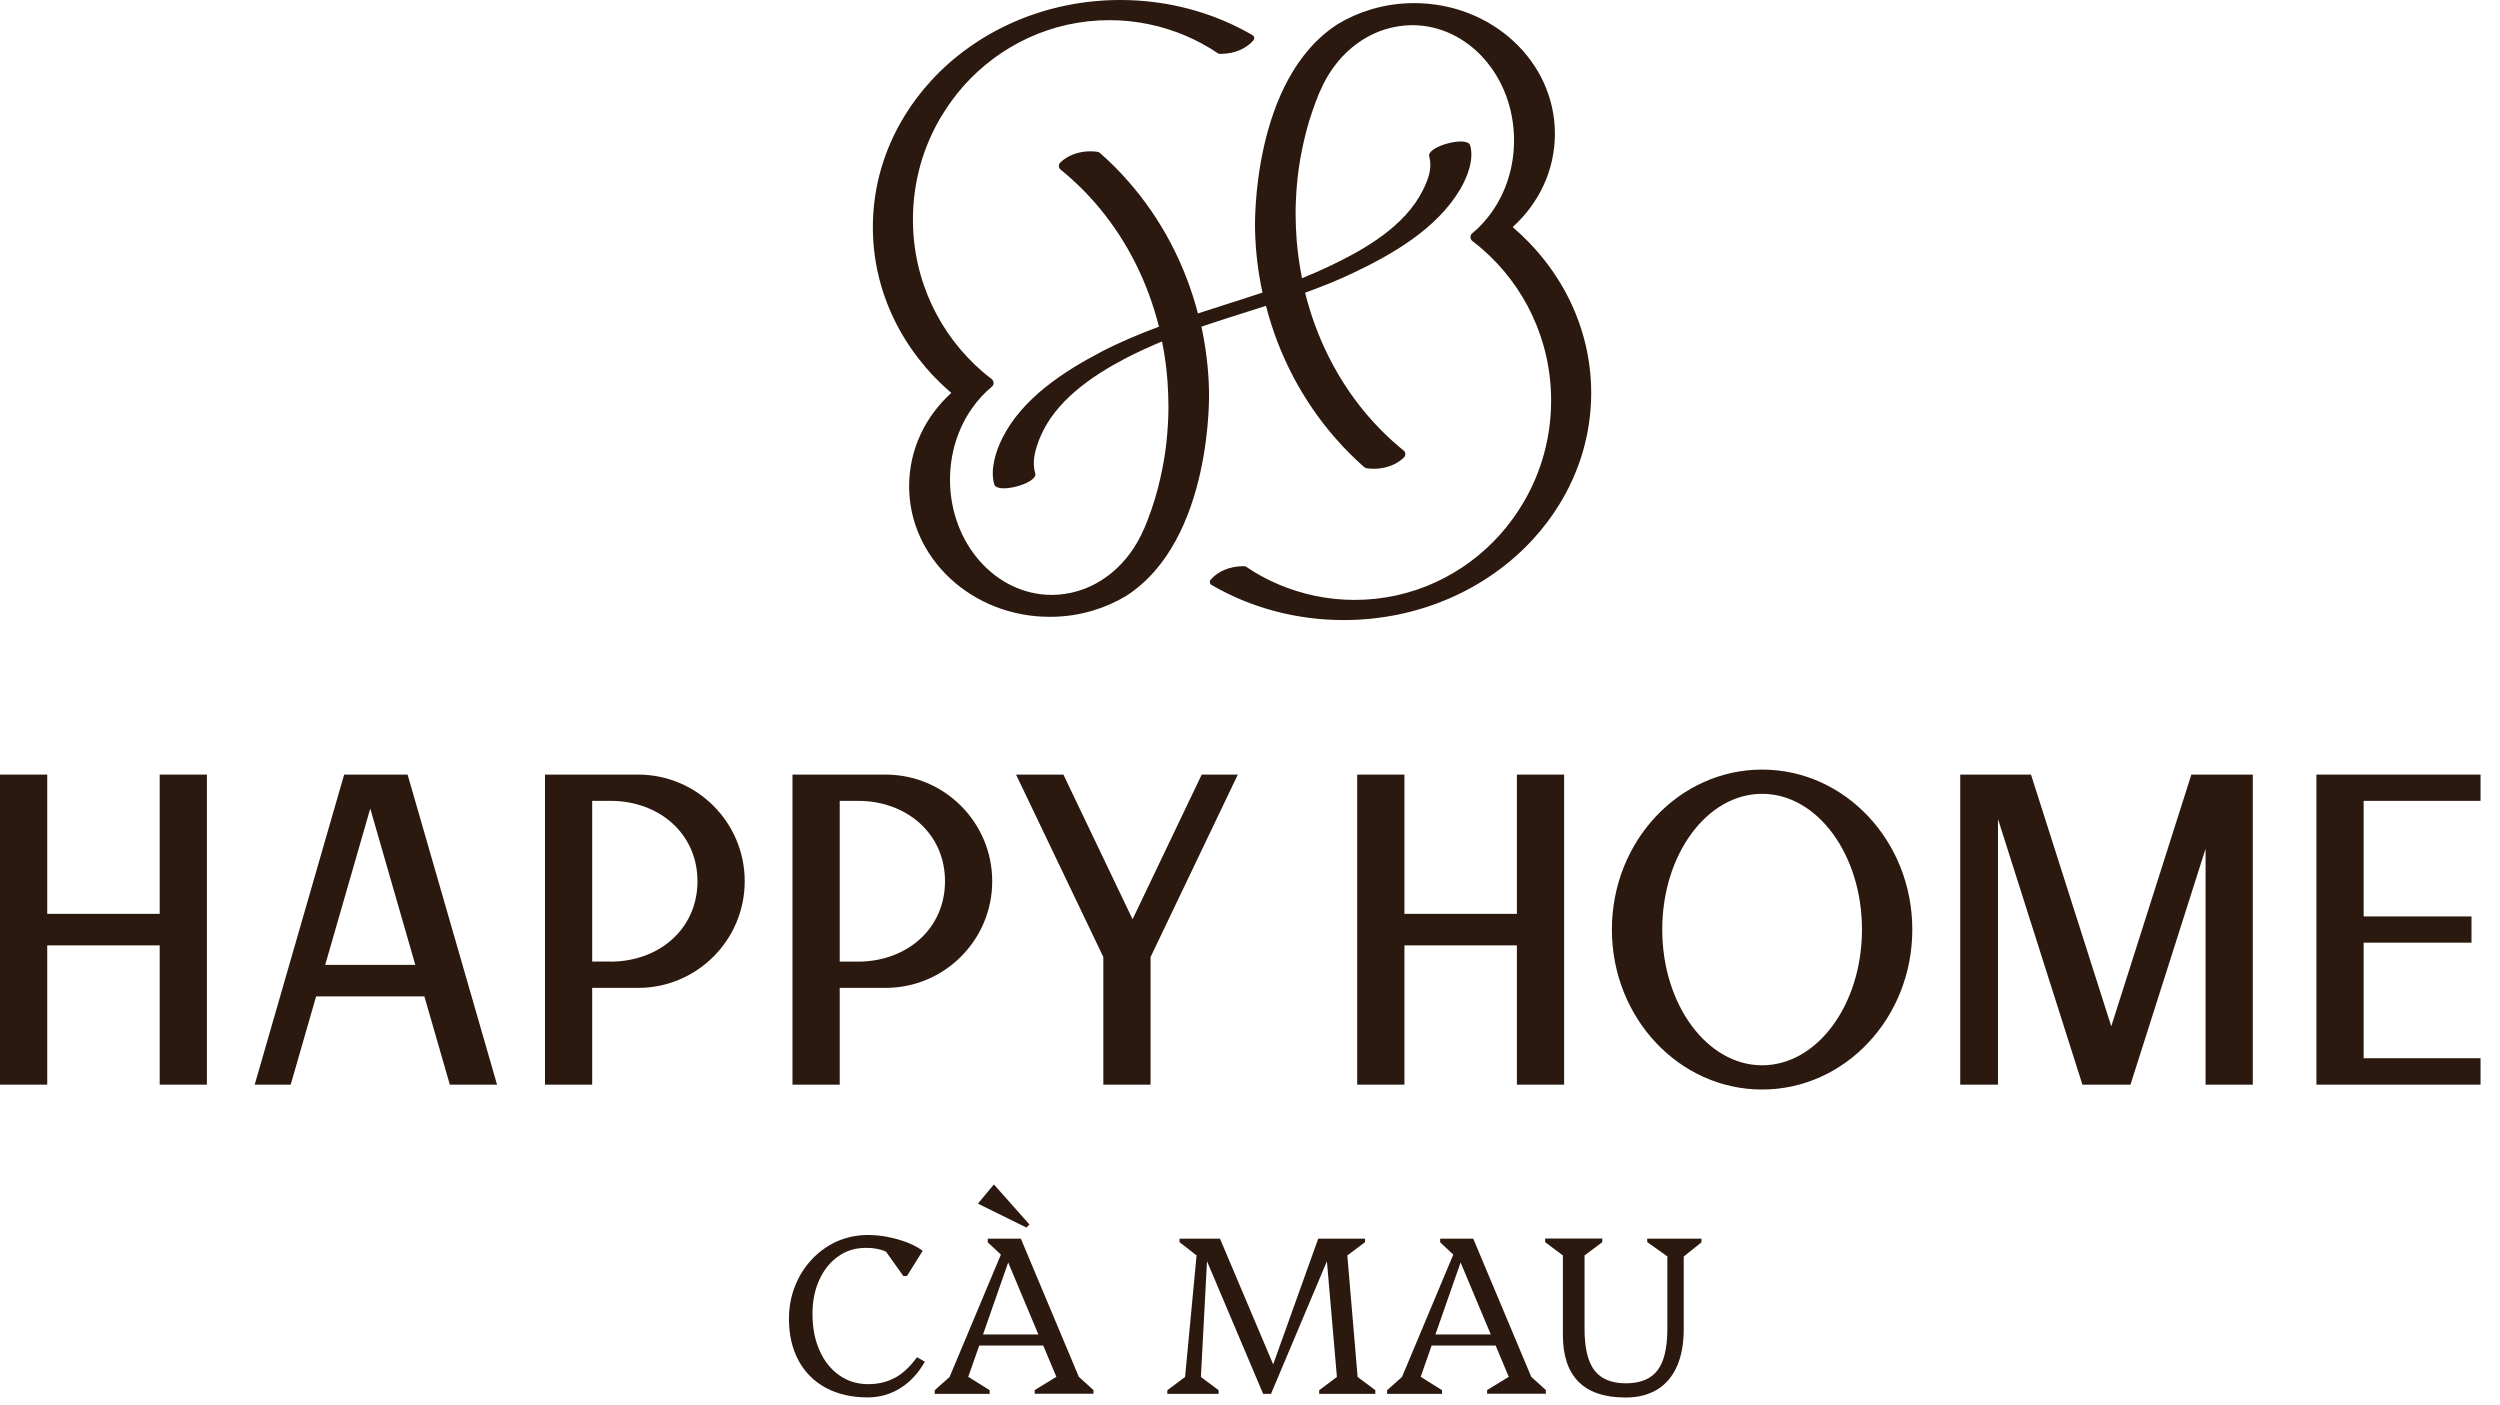
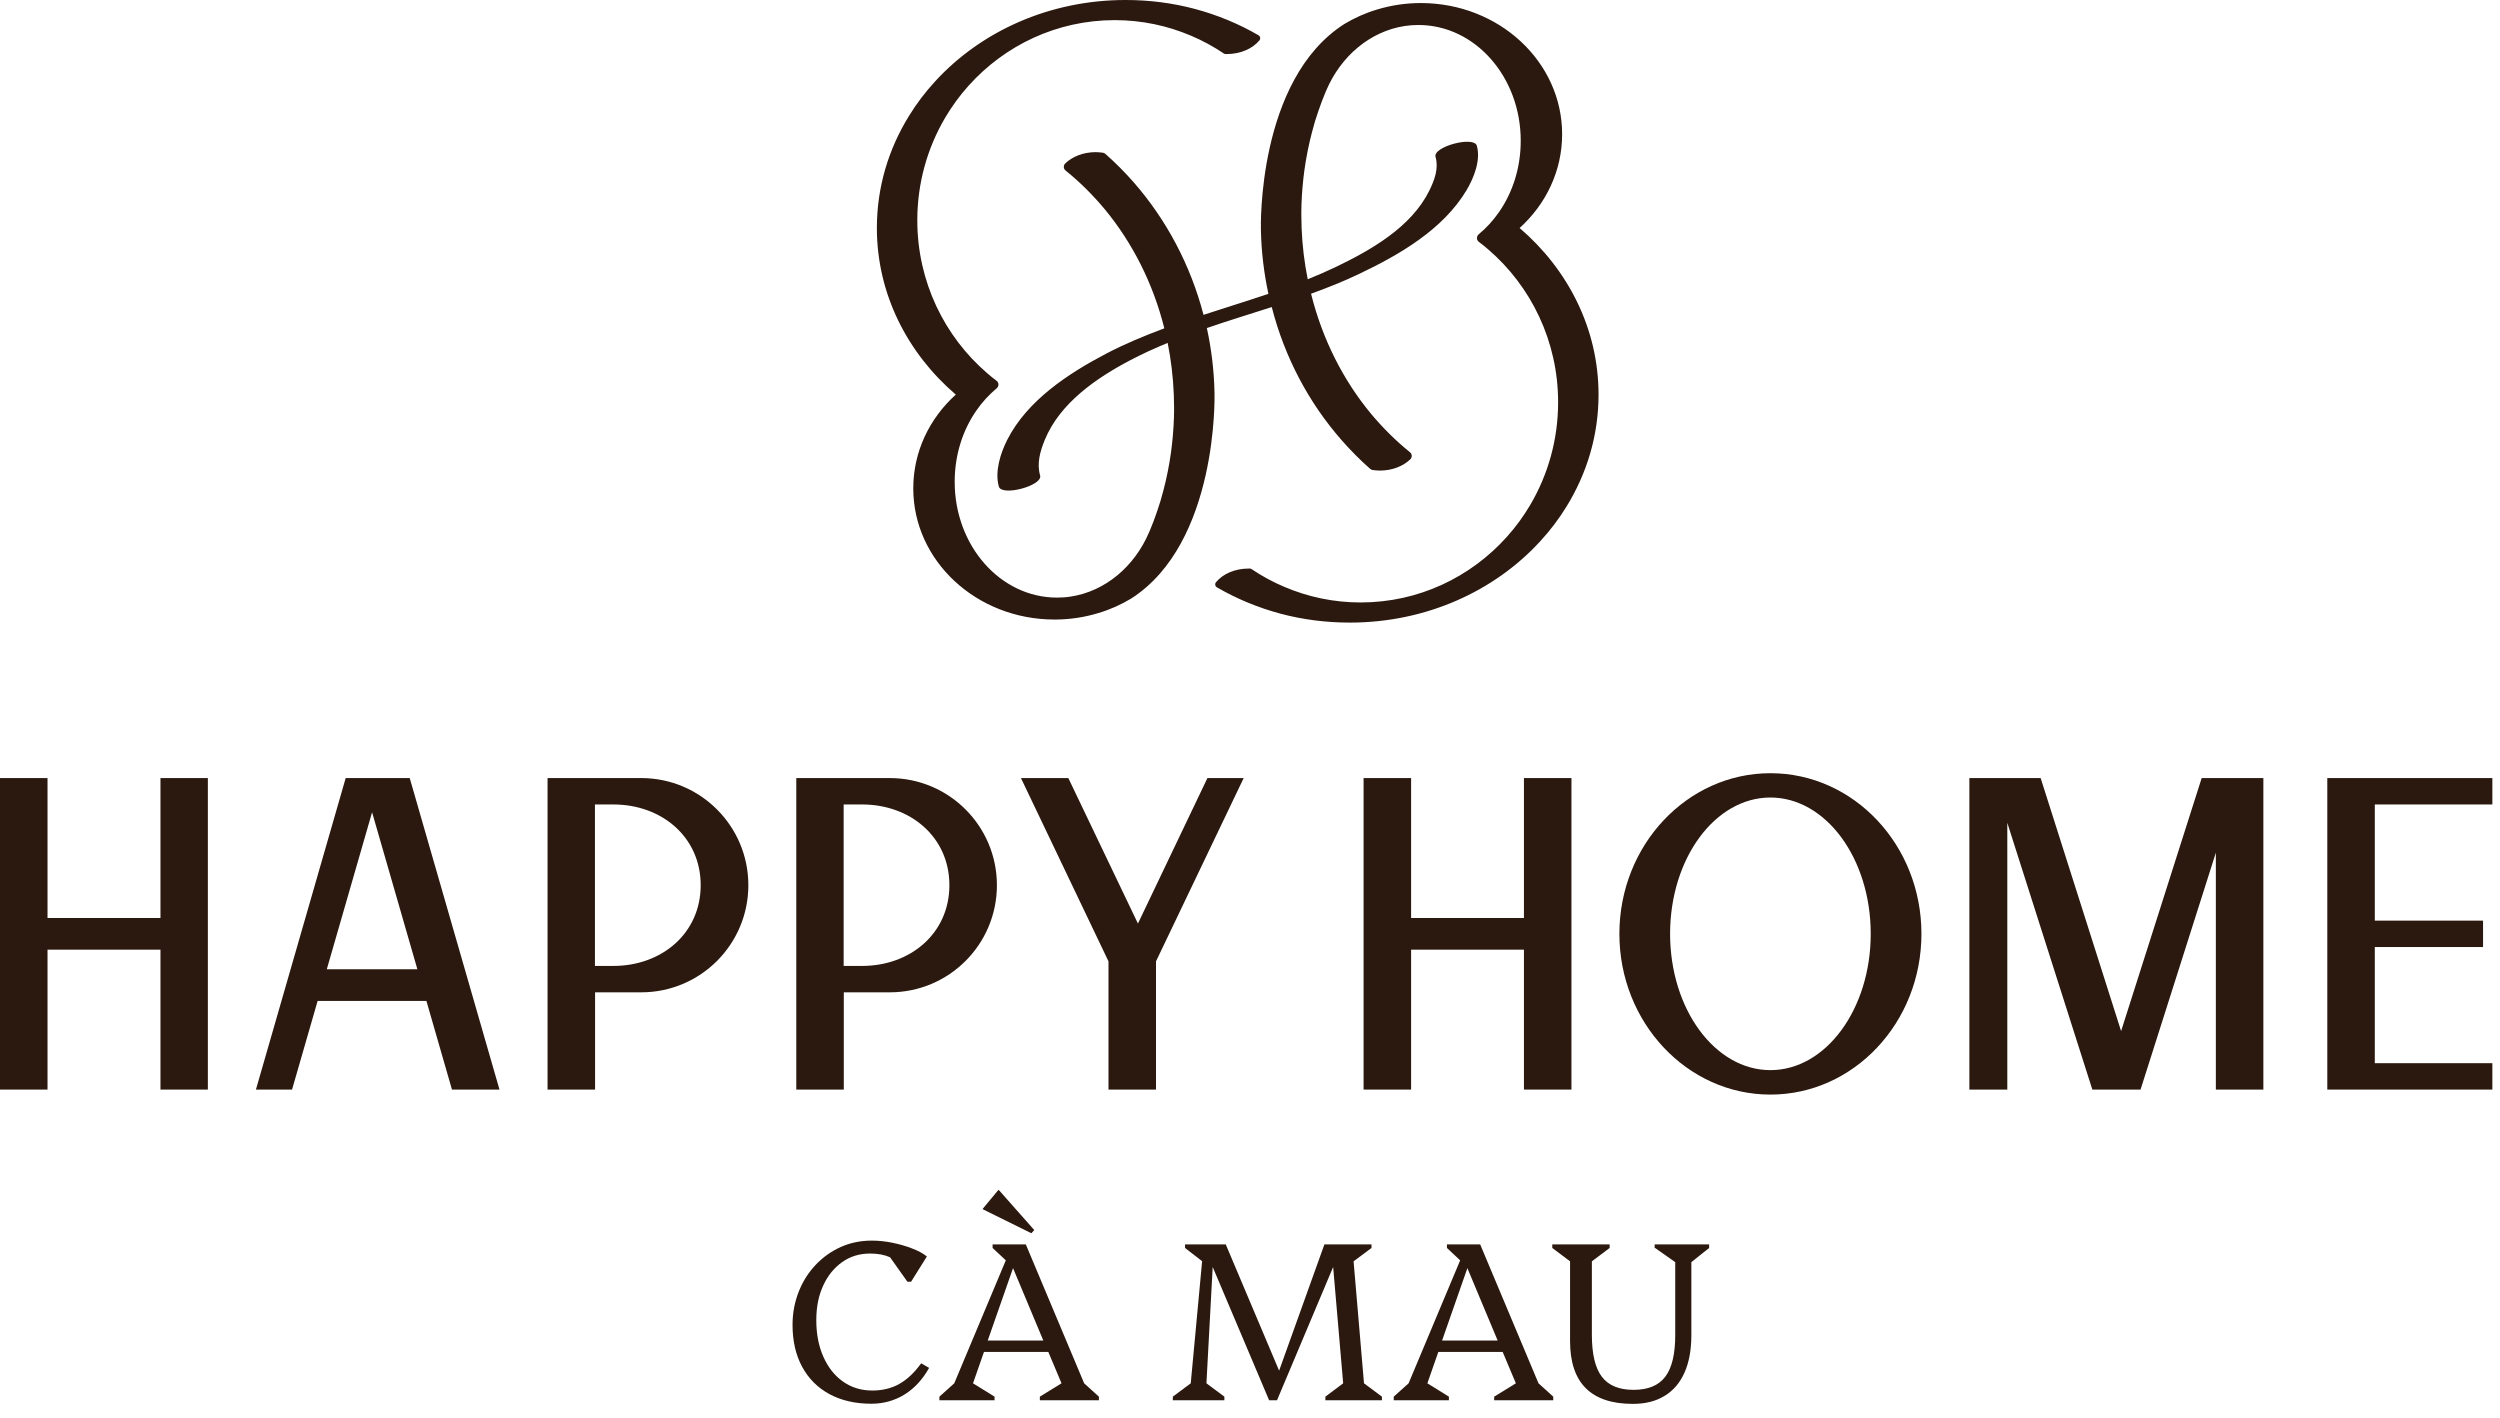
- <svg xmlns="http://www.w3.org/2000/svg" width="105" height="59" viewBox="0 0 105 59" fill="none">
-   <path d="M37.592 57.861C37.268 58.043 36.893 58.134 36.461 58.134C36.001 58.134 35.597 58.009 35.245 57.758C34.892 57.508 34.614 57.162 34.421 56.718C34.222 56.275 34.125 55.764 34.125 55.195C34.125 54.627 34.222 54.166 34.415 53.746C34.608 53.325 34.87 53.001 35.211 52.763C35.546 52.524 35.938 52.41 36.376 52.41C36.7 52.41 36.978 52.461 37.212 52.569L37.939 53.592H38.093L38.752 52.535C38.581 52.404 38.371 52.291 38.115 52.188C37.859 52.092 37.587 52.012 37.302 51.955C37.018 51.898 36.734 51.87 36.456 51.87C35.989 51.87 35.557 51.961 35.154 52.137C34.756 52.319 34.404 52.569 34.102 52.888C33.801 53.212 33.562 53.581 33.392 54.013C33.221 54.439 33.136 54.9 33.136 55.394C33.136 56.07 33.273 56.65 33.54 57.145C33.807 57.639 34.188 58.02 34.682 58.287C35.177 58.554 35.762 58.691 36.433 58.691C36.944 58.691 37.405 58.56 37.82 58.298C38.235 58.037 38.576 57.668 38.843 57.19L38.513 57.003C38.229 57.395 37.928 57.679 37.604 57.861H37.592Z" fill="#2B190F" />
-   <path d="M41.082 50.557L43.111 51.558L43.236 51.427L41.753 49.756H41.736L41.082 50.54V50.557Z" fill="#2B190F" />
-   <path d="M42.867 52.023H41.486V52.177L42.037 52.694L39.883 57.832L39.258 58.389V58.542H41.565V58.389L40.667 57.826L41.128 56.513H43.816L44.367 57.826L43.458 58.383V58.537H45.925V58.383L45.311 57.826L42.873 52.018L42.867 52.023ZM41.287 56.047L42.344 53.024L43.612 56.047H41.287Z" fill="#2B190F" />
-   <path d="M56.588 52.728L57.332 52.171V52.023H56.133H55.65H55.366L53.473 57.304L51.239 52.023H50.745H50.296H49.54V52.171L50.256 52.728L49.773 57.832L49.028 58.389V58.543H51.182V58.389L50.438 57.832L50.694 52.973L53.052 58.543H53.382L55.73 52.973L56.15 57.832L55.406 58.389V58.543H57.764V58.389L57.02 57.832L56.588 52.728Z" fill="#2B190F" />
-   <path d="M61.868 52.023H60.487V52.177L61.038 52.694L58.884 57.832L58.259 58.389V58.542H60.566V58.389L59.668 57.826L60.129 56.513H62.817L63.368 57.826L62.459 58.383V58.537H64.926V58.383L64.312 57.826L61.874 52.018L61.868 52.023ZM60.288 56.047L61.345 53.024L62.613 56.047H60.288Z" fill="#2B190F" />
-   <path d="M69.188 52.171L70.029 52.768V55.809C70.029 56.61 69.893 57.19 69.615 57.554C69.336 57.917 68.898 58.099 68.29 58.099C67.682 58.099 67.244 57.917 66.966 57.554C66.687 57.19 66.551 56.604 66.551 55.809V52.728L67.296 52.171V52.018H64.897V52.171L65.641 52.728V56.064C65.641 56.94 65.863 57.599 66.301 58.037C66.739 58.474 67.392 58.696 68.273 58.696C68.796 58.696 69.239 58.582 69.603 58.361C69.967 58.139 70.245 57.809 70.433 57.383C70.621 56.957 70.717 56.434 70.717 55.814V52.773L71.462 52.177V52.023H69.183V52.177L69.188 52.171Z" fill="#2B190F" />
-   <path d="M92.634 32.533H92.037L88.673 43.105L85.302 32.533H83.915H83.319H82.33V45.555H83.915V34.398L87.462 45.555H87.894H89.451H89.48L92.634 35.648V45.555H94.618V32.533H93.623H92.634Z" fill="#2B190F" />
-   <path d="M104.183 33.636V32.533H99.273H97.289V33.636V38.49V39.592V44.446V45.555H99.273H104.183V44.446H99.273V39.592H103.803V38.49H99.273V33.636H104.183Z" fill="#2B190F" />
-   <path d="M74.008 32.323C70.524 32.323 67.699 35.33 67.699 39.041C67.699 42.753 70.524 45.76 74.008 45.76C77.492 45.76 80.317 42.753 80.317 39.041C80.317 35.33 77.492 32.323 74.008 32.323ZM74.008 44.742C71.695 44.742 69.814 42.19 69.814 39.041C69.814 35.893 71.689 33.341 74.008 33.341C76.327 33.341 78.203 35.893 78.203 39.041C78.203 42.19 76.327 44.742 74.008 44.742Z" fill="#2B190F" />
-   <path d="M65.693 45.555V39.706V38.382V32.533H63.709V38.382H58.986V32.533H57.002V38.382V39.706V45.555H58.986V39.706H63.709V45.555H65.693Z" fill="#2B190F" />
-   <path d="M15.966 32.533H14.454L10.697 45.555H12.209L13.277 41.849H17.824L18.893 45.555H20.876L17.119 32.533H15.954H15.966ZM13.658 40.525L15.551 33.96L17.443 40.525H13.658Z" fill="#2B190F" />
-   <path d="M6.707 38.382H1.984V32.533H0V38.382V39.706V45.555H1.984V39.706H6.707V45.555H8.69V39.706V38.382V32.533H6.707V38.382Z" fill="#2B190F" />
-   <path d="M51.989 32.533H50.472L47.568 38.609L44.663 32.533H42.674L46.34 40.195V45.555H48.324V40.195L51.989 32.533Z" fill="#2B190F" />
-   <path d="M26.799 32.533H22.889V45.555H24.872V41.491H26.799C29.271 41.491 31.278 39.484 31.278 37.012C31.278 34.54 29.271 32.533 26.799 32.533ZM25.645 40.383H24.872V33.636H25.645C27.663 33.636 29.294 34.994 29.294 37.012C29.294 39.03 27.663 40.388 25.645 40.388V40.383Z" fill="#2B190F" />
-   <path d="M35.268 41.491H37.195C39.667 41.491 41.673 39.484 41.673 37.012C41.673 34.54 39.667 32.533 37.195 32.533H33.284V45.555H35.268V41.491ZM35.268 33.636H36.041C38.059 33.636 39.69 34.994 39.69 37.012C39.69 39.03 38.059 40.388 36.041 40.388H35.268V33.642V33.636Z" fill="#2B190F" />
-   <path d="M39.957 16.5C38.86 17.495 38.183 18.881 38.183 20.422C38.183 23.451 40.826 25.907 44.094 25.907C44.731 25.907 45.339 25.816 45.913 25.64C46.408 25.492 46.868 25.287 47.294 25.031C50.944 22.695 50.779 16.483 50.779 16.483V16.432C50.762 15.5 50.648 14.596 50.46 13.721C51.358 13.414 52.268 13.135 53.172 12.845C53.712 14.954 54.729 16.852 56.087 18.404C56.462 18.836 56.866 19.239 57.292 19.615C57.321 19.643 57.36 19.66 57.395 19.666C57.491 19.677 57.588 19.689 57.69 19.689C58.207 19.689 58.668 19.507 58.963 19.217C59.048 19.132 59.043 18.989 58.946 18.916C58.355 18.438 57.804 17.892 57.309 17.296C56.15 15.892 55.286 14.187 54.814 12.294C55.502 12.044 56.178 11.777 56.843 11.459C58.514 10.663 60.339 9.606 61.316 7.969C61.618 7.463 61.919 6.713 61.748 6.11C61.629 5.684 59.907 6.156 60.026 6.57C60.163 7.048 59.992 7.525 59.765 7.98C59.009 9.509 57.315 10.475 55.837 11.18C55.456 11.362 55.07 11.527 54.683 11.686C54.547 10.992 54.456 10.282 54.428 9.549C54.422 9.373 54.416 9.191 54.416 9.009C54.416 8.952 54.416 8.895 54.416 8.838C54.416 8.742 54.416 8.651 54.422 8.56C54.439 8.077 54.479 7.594 54.541 7.127C54.615 6.587 54.723 6.065 54.854 5.553C54.934 5.235 55.024 4.939 55.121 4.666C55.212 4.399 55.309 4.138 55.417 3.882C55.428 3.854 55.445 3.831 55.456 3.802C56.07 2.364 57.292 1.319 58.742 1.103C58.929 1.074 59.117 1.057 59.31 1.057C61.674 1.057 63.59 3.223 63.59 5.894C63.59 7.019 63.249 8.054 62.68 8.872C62.436 9.225 62.152 9.537 61.834 9.799C61.731 9.884 61.737 10.037 61.839 10.123C61.97 10.225 62.101 10.327 62.226 10.435C64.01 11.97 65.147 14.261 65.147 16.824C65.147 18.393 64.721 19.859 63.982 21.11C63.698 21.587 63.374 22.036 63.004 22.451C61.492 24.139 59.316 25.196 56.894 25.196C55.763 25.196 54.689 24.963 53.706 24.548C53.223 24.344 52.762 24.093 52.336 23.804C52.313 23.787 52.291 23.781 52.262 23.781C52.245 23.781 52.228 23.781 52.211 23.781C51.637 23.781 51.137 24.008 50.847 24.349C50.79 24.418 50.807 24.52 50.881 24.565C51.699 25.043 52.597 25.418 53.547 25.668C54.462 25.912 55.434 26.043 56.434 26.043C59.628 26.043 62.487 24.724 64.391 22.644C64.8 22.195 65.17 21.712 65.483 21.2C66.341 19.814 66.83 18.211 66.83 16.506C66.83 13.755 65.562 11.277 63.533 9.537C64.63 8.543 65.306 7.156 65.306 5.616C65.306 2.586 62.663 0.131 59.395 0.131C58.759 0.131 58.151 0.222 57.576 0.398C57.082 0.546 56.621 0.75 56.195 1.006C52.546 3.342 52.711 9.554 52.711 9.554V9.606C52.728 10.526 52.836 11.424 53.024 12.288C52.126 12.589 51.216 12.868 50.313 13.164C49.767 11.072 48.761 9.185 47.408 7.639C47.033 7.207 46.63 6.803 46.203 6.428C46.175 6.4 46.135 6.383 46.101 6.377C46.004 6.366 45.908 6.354 45.805 6.354C45.288 6.354 44.828 6.536 44.532 6.826C44.447 6.911 44.453 7.054 44.549 7.127C45.14 7.605 45.692 8.151 46.186 8.747C47.34 10.14 48.204 11.839 48.676 13.721C47.852 14.027 47.039 14.369 46.249 14.778C44.657 15.613 42.946 16.727 42.105 18.387C41.827 18.938 41.577 19.717 41.758 20.342C41.883 20.768 43.606 20.297 43.481 19.882C43.333 19.376 43.481 18.876 43.674 18.393C44.305 16.852 45.834 15.807 47.249 15.062C47.761 14.795 48.278 14.562 48.806 14.34C48.949 15.039 49.034 15.761 49.062 16.494C49.068 16.671 49.074 16.852 49.074 17.034C49.074 17.091 49.074 17.148 49.074 17.205C49.074 17.301 49.074 17.392 49.068 17.483C49.051 17.966 49.011 18.45 48.949 18.916C48.875 19.456 48.767 19.978 48.636 20.49C48.556 20.808 48.465 21.104 48.369 21.377C48.278 21.644 48.181 21.905 48.073 22.161C48.062 22.189 48.045 22.212 48.033 22.241C47.419 23.679 46.197 24.724 44.748 24.94C44.561 24.969 44.373 24.986 44.18 24.986C41.815 24.986 39.9 22.82 39.9 20.149C39.9 19.024 40.241 17.989 40.809 17.171C41.054 16.818 41.338 16.506 41.656 16.244C41.758 16.159 41.753 16.006 41.651 15.92C41.52 15.818 41.389 15.716 41.264 15.608C39.479 14.073 38.343 11.782 38.343 9.219C38.343 7.65 38.769 6.184 39.508 4.934C39.792 4.456 40.116 4.007 40.485 3.592C41.997 1.904 44.174 0.847 46.595 0.847C47.726 0.847 48.801 1.08 49.784 1.495C50.267 1.699 50.727 1.95 51.154 2.239C51.176 2.256 51.199 2.262 51.228 2.262C51.245 2.262 51.262 2.262 51.279 2.262C51.853 2.262 52.353 2.035 52.643 1.694C52.7 1.626 52.683 1.523 52.609 1.478C51.79 1 50.892 0.625 49.943 0.375C49.028 0.131 48.056 0 47.056 0C43.861 0 41.003 1.319 39.099 3.399C38.689 3.848 38.32 4.331 38.007 4.843C37.149 6.229 36.66 7.832 36.66 9.537C36.66 12.288 37.928 14.766 39.957 16.506V16.5Z" fill="#2B190F" />
+ <svg xmlns="http://www.w3.org/2000/svg" width="127" height="72" viewBox="0 0 127 72" fill="none">
+   <path d="M45.681 70.308C45.286 70.526 44.828 70.639 44.312 70.639C43.755 70.639 43.261 70.491 42.83 70.188C42.399 69.884 42.068 69.468 41.828 68.924C41.588 68.388 41.468 67.767 41.468 67.068C41.468 66.369 41.588 65.811 41.821 65.303C42.053 64.795 42.378 64.4 42.788 64.11C43.197 63.821 43.67 63.68 44.206 63.68C44.602 63.68 44.933 63.743 45.216 63.87L46.098 65.113H46.282L47.086 63.828C46.881 63.666 46.62 63.525 46.31 63.412C45.999 63.292 45.667 63.2 45.322 63.129C44.976 63.059 44.63 63.023 44.291 63.023C43.726 63.023 43.197 63.129 42.71 63.348C42.223 63.567 41.799 63.87 41.432 64.259C41.065 64.647 40.776 65.106 40.571 65.628C40.367 66.15 40.261 66.708 40.261 67.301C40.261 68.12 40.423 68.832 40.748 69.432C41.072 70.032 41.538 70.498 42.138 70.823C42.738 71.147 43.451 71.31 44.27 71.31C44.891 71.31 45.456 71.147 45.957 70.837C46.465 70.519 46.874 70.068 47.199 69.489L46.797 69.256C46.451 69.729 46.084 70.082 45.689 70.3L45.681 70.308Z" fill="#2B190F" />
+   <path d="M49.923 61.428L52.393 62.649L52.541 62.487L50.742 60.454H50.713L49.923 61.407V61.428Z" fill="#2B190F" />
+   <path d="M52.097 63.214H50.424V63.397L51.095 64.026L48.476 70.272L47.721 70.95V71.133H50.523V70.95L49.429 70.272L49.986 68.677H53.254L53.925 70.272L52.824 70.95V71.133H55.824V70.95L55.075 70.272L52.111 63.214H52.097ZM50.177 68.098L51.462 64.421L53 68.098H50.177Z" fill="#2B190F" />
+   <path d="M68.762 64.075L69.672 63.397V63.214H68.211H67.626H67.28L64.979 69.63L62.268 63.214H61.668H61.118H60.2V63.397L61.068 64.068L60.49 70.272L59.579 70.95V71.133H62.198V70.95L61.287 70.272L61.605 64.364L64.471 71.133H64.873L67.724 64.364L68.233 70.272L67.329 70.95V71.133H70.202V70.95L69.291 70.272L68.762 64.075Z" fill="#2B190F" />
+   <path d="M75.178 63.214H73.505V63.397L74.176 64.026L71.557 70.272L70.802 70.95V71.133H73.604V70.95L72.51 70.272L73.067 68.677H76.335L77.006 70.272L75.905 70.95V71.133H78.905V70.95L78.156 70.272L75.192 63.214H75.178ZM73.258 68.098L74.543 64.421L76.081 68.098H73.258Z" fill="#2B190F" />
+   <path d="M84.079 63.397L85.102 64.117V67.816C85.102 68.79 84.933 69.496 84.594 69.94C84.255 70.385 83.719 70.604 82.985 70.604C82.251 70.604 81.714 70.385 81.375 69.94C81.037 69.496 80.867 68.79 80.867 67.816V64.075L81.77 63.397V63.214H78.856V63.397L79.759 64.075V68.126C79.759 69.192 80.027 69.99 80.556 70.519C81.086 71.049 81.883 71.317 82.949 71.317C83.585 71.317 84.121 71.183 84.566 70.907C85.01 70.639 85.349 70.237 85.575 69.722C85.808 69.199 85.921 68.564 85.921 67.816V64.117L86.824 63.397V63.214H84.057V63.397H84.079Z" fill="#2B190F" />
+   <path d="M112.565 39.526H111.845L107.752 52.38L103.665 39.526H101.971H101.251H100.044V55.351H101.971V41.799L106.291 55.351H106.806H108.697H108.74L112.565 43.317V55.351H114.979V39.526H113.772H112.565Z" fill="#2B190F" />
+   <path d="M126.612 40.867V39.526H120.64H118.227V40.867V46.768V48.109V54.01V55.351H120.64H126.612V54.01H120.64V48.109H126.139V46.768H120.64V40.867H126.612Z" fill="#2B190F" />
+   <path d="M89.937 39.279C85.702 39.279 82.265 42.935 82.265 47.439C82.265 51.942 85.702 55.605 89.937 55.605C94.172 55.605 97.609 51.949 97.609 47.439C97.609 42.928 94.172 39.279 89.937 39.279ZM89.937 54.363C87.121 54.363 84.841 51.264 84.841 47.439C84.841 43.613 87.121 40.514 89.937 40.514C92.753 40.514 95.033 43.613 95.033 47.439C95.033 51.264 92.753 54.363 89.937 54.363Z" fill="#2B190F" />
+   <path d="M79.83 55.351V48.243V46.634V39.526H77.416V46.634H71.684V39.526H69.27V46.634V48.243V55.351H71.684V48.243H77.416V55.351H79.83Z" fill="#2B190F" />
+   <path d="M19.396 39.526H17.561L13.001 55.351H14.836L16.135 50.848H21.662L22.96 55.351H25.374L20.814 39.526H19.403H19.396ZM16.601 49.239L18.902 41.263L21.203 49.239H16.601Z" fill="#2B190F" />
+   <path d="M8.152 46.634H2.414V39.526H0V46.634V48.243V55.351H2.414V48.243H8.152V55.351H10.559V48.243V46.634V39.526H8.152V46.634Z" fill="#2B190F" />
+   <path d="M63.179 39.526H61.337L57.807 46.916L54.271 39.526H51.864L56.311 48.836V55.351H58.725V48.836L63.179 39.526Z" fill="#2B190F" />
+   <path d="M32.567 39.526H27.816V55.351H30.23V50.41H32.574C35.581 50.41 38.016 47.975 38.016 44.968C38.016 41.962 35.581 39.526 32.574 39.526H32.567ZM31.162 49.069H30.223V40.867H31.162C33.611 40.867 35.595 42.519 35.595 44.968C35.595 47.417 33.611 49.069 31.162 49.069Z" fill="#2B190F" />
+   <path d="M42.858 50.41H45.201C48.208 50.41 50.643 47.975 50.643 44.968C50.643 41.962 48.208 39.526 45.201 39.526H40.451V55.351H42.865V50.41H42.858ZM42.858 40.867H43.797C46.246 40.867 48.229 42.519 48.229 44.968C48.229 47.417 46.246 49.069 43.797 49.069H42.858V40.867Z" fill="#2B190F" />
+   <path d="M48.554 20.046C47.22 21.253 46.394 22.939 46.394 24.81C46.394 28.494 49.606 31.473 53.572 31.473C54.342 31.473 55.083 31.36 55.782 31.148C56.382 30.972 56.946 30.718 57.462 30.407C61.901 27.57 61.697 20.017 61.697 20.017V19.961C61.675 18.831 61.541 17.73 61.308 16.665C62.395 16.291 63.504 15.952 64.605 15.599C65.261 18.161 66.496 20.469 68.148 22.354C68.607 22.876 69.094 23.37 69.609 23.822C69.644 23.85 69.686 23.871 69.736 23.878C69.856 23.892 69.976 23.906 70.096 23.906C70.724 23.906 71.282 23.681 71.642 23.335C71.748 23.229 71.74 23.059 71.621 22.968C70.901 22.389 70.237 21.725 69.63 20.998C68.225 19.297 67.174 17.222 66.602 14.921C67.435 14.618 68.261 14.293 69.065 13.905C71.098 12.938 73.314 11.653 74.5 9.663C74.867 9.049 75.234 8.138 75.023 7.404C74.874 6.889 72.778 7.454 72.926 7.969C73.089 8.548 72.884 9.126 72.609 9.684C71.691 11.547 69.63 12.712 67.837 13.573C67.371 13.792 66.906 13.997 66.433 14.187C66.263 13.347 66.157 12.479 66.122 11.59C66.115 11.371 66.108 11.152 66.108 10.933C66.108 10.863 66.108 10.792 66.108 10.729C66.108 10.616 66.108 10.503 66.115 10.39C66.136 9.797 66.186 9.218 66.263 8.646C66.355 7.99 66.482 7.355 66.644 6.734C66.743 6.345 66.849 5.992 66.969 5.654C67.082 5.329 67.195 5.011 67.329 4.701C67.343 4.666 67.357 4.637 67.371 4.602C68.112 2.852 69.602 1.588 71.366 1.32C71.592 1.285 71.825 1.27 72.058 1.27C74.931 1.27 77.253 3.903 77.253 7.15C77.253 8.519 76.844 9.776 76.152 10.771C75.856 11.201 75.51 11.576 75.121 11.9C74.994 12.006 75.001 12.197 75.129 12.289C75.291 12.409 75.446 12.536 75.601 12.67C77.768 14.533 79.152 17.321 79.152 20.434C79.152 22.34 78.636 24.118 77.74 25.643C77.394 26.229 76.999 26.772 76.547 27.273C74.712 29.32 72.065 30.605 69.122 30.605C67.746 30.605 66.44 30.322 65.247 29.814C64.661 29.567 64.103 29.264 63.581 28.911C63.553 28.89 63.525 28.883 63.489 28.883C63.468 28.883 63.447 28.883 63.426 28.883C62.727 28.883 62.12 29.158 61.774 29.574C61.704 29.659 61.725 29.779 61.817 29.835C62.812 30.414 63.899 30.866 65.056 31.177C66.171 31.473 67.35 31.628 68.571 31.628C72.453 31.628 75.926 30.026 78.241 27.499C78.742 26.956 79.187 26.37 79.568 25.749C80.613 24.062 81.206 22.121 81.206 20.046C81.206 16.707 79.66 13.693 77.197 11.583C78.531 10.376 79.356 8.689 79.356 6.818C79.356 3.134 76.145 0.155 72.178 0.155C71.409 0.155 70.668 0.268 69.969 0.48C69.369 0.656 68.804 0.911 68.289 1.221C63.849 4.059 64.054 11.611 64.054 11.611V11.667C64.075 12.783 64.209 13.877 64.435 14.928C63.341 15.295 62.24 15.634 61.139 15.994C60.475 13.453 59.247 11.159 57.61 9.282C57.151 8.759 56.664 8.265 56.149 7.814C56.114 7.785 56.071 7.764 56.022 7.757C55.902 7.743 55.782 7.729 55.662 7.729C55.033 7.729 54.476 7.955 54.116 8.301C54.01 8.406 54.017 8.576 54.137 8.668C54.857 9.246 55.521 9.91 56.128 10.637C57.525 12.331 58.577 14.392 59.148 16.679C58.146 17.053 57.158 17.462 56.198 17.963C54.264 18.98 52.189 20.335 51.166 22.346C50.827 23.017 50.523 23.963 50.742 24.718C50.89 25.233 52.987 24.669 52.838 24.154C52.662 23.539 52.838 22.925 53.078 22.34C53.848 20.469 55.704 19.198 57.426 18.295C58.047 17.97 58.676 17.681 59.318 17.42C59.487 18.267 59.593 19.142 59.629 20.038C59.636 20.257 59.643 20.476 59.643 20.695C59.643 20.765 59.643 20.836 59.643 20.9C59.643 21.012 59.643 21.125 59.636 21.238C59.614 21.831 59.565 22.41 59.487 22.982C59.396 23.638 59.269 24.273 59.106 24.895C59.007 25.283 58.901 25.636 58.782 25.974C58.669 26.299 58.556 26.617 58.422 26.927C58.407 26.963 58.393 26.991 58.379 27.026C57.638 28.777 56.149 30.04 54.384 30.308C54.158 30.344 53.925 30.358 53.693 30.358C50.82 30.358 48.498 27.725 48.498 24.478C48.498 23.109 48.907 21.852 49.599 20.857C49.895 20.427 50.241 20.053 50.629 19.728C50.756 19.622 50.749 19.431 50.622 19.34C50.46 19.22 50.304 19.093 50.149 18.959C47.982 17.095 46.599 14.307 46.599 11.194C46.599 9.289 47.114 7.51 48.011 5.985C48.356 5.4 48.752 4.856 49.203 4.355C51.038 2.308 53.685 1.023 56.629 1.023C58.005 1.023 59.311 1.306 60.504 1.814C61.09 2.061 61.647 2.365 62.169 2.717C62.198 2.739 62.226 2.746 62.261 2.746C62.282 2.746 62.304 2.746 62.325 2.746C63.023 2.746 63.63 2.47 63.976 2.054C64.047 1.969 64.026 1.849 63.934 1.793C62.939 1.214 61.852 0.762 60.694 0.452C59.579 0.155 58.4 0 57.179 0C53.297 0 49.825 1.602 47.509 4.129C47.008 4.673 46.564 5.258 46.182 5.88C45.138 7.566 44.545 9.508 44.545 11.583C44.545 14.921 46.091 17.935 48.554 20.046Z" fill="#2B190F" />
</svg>
